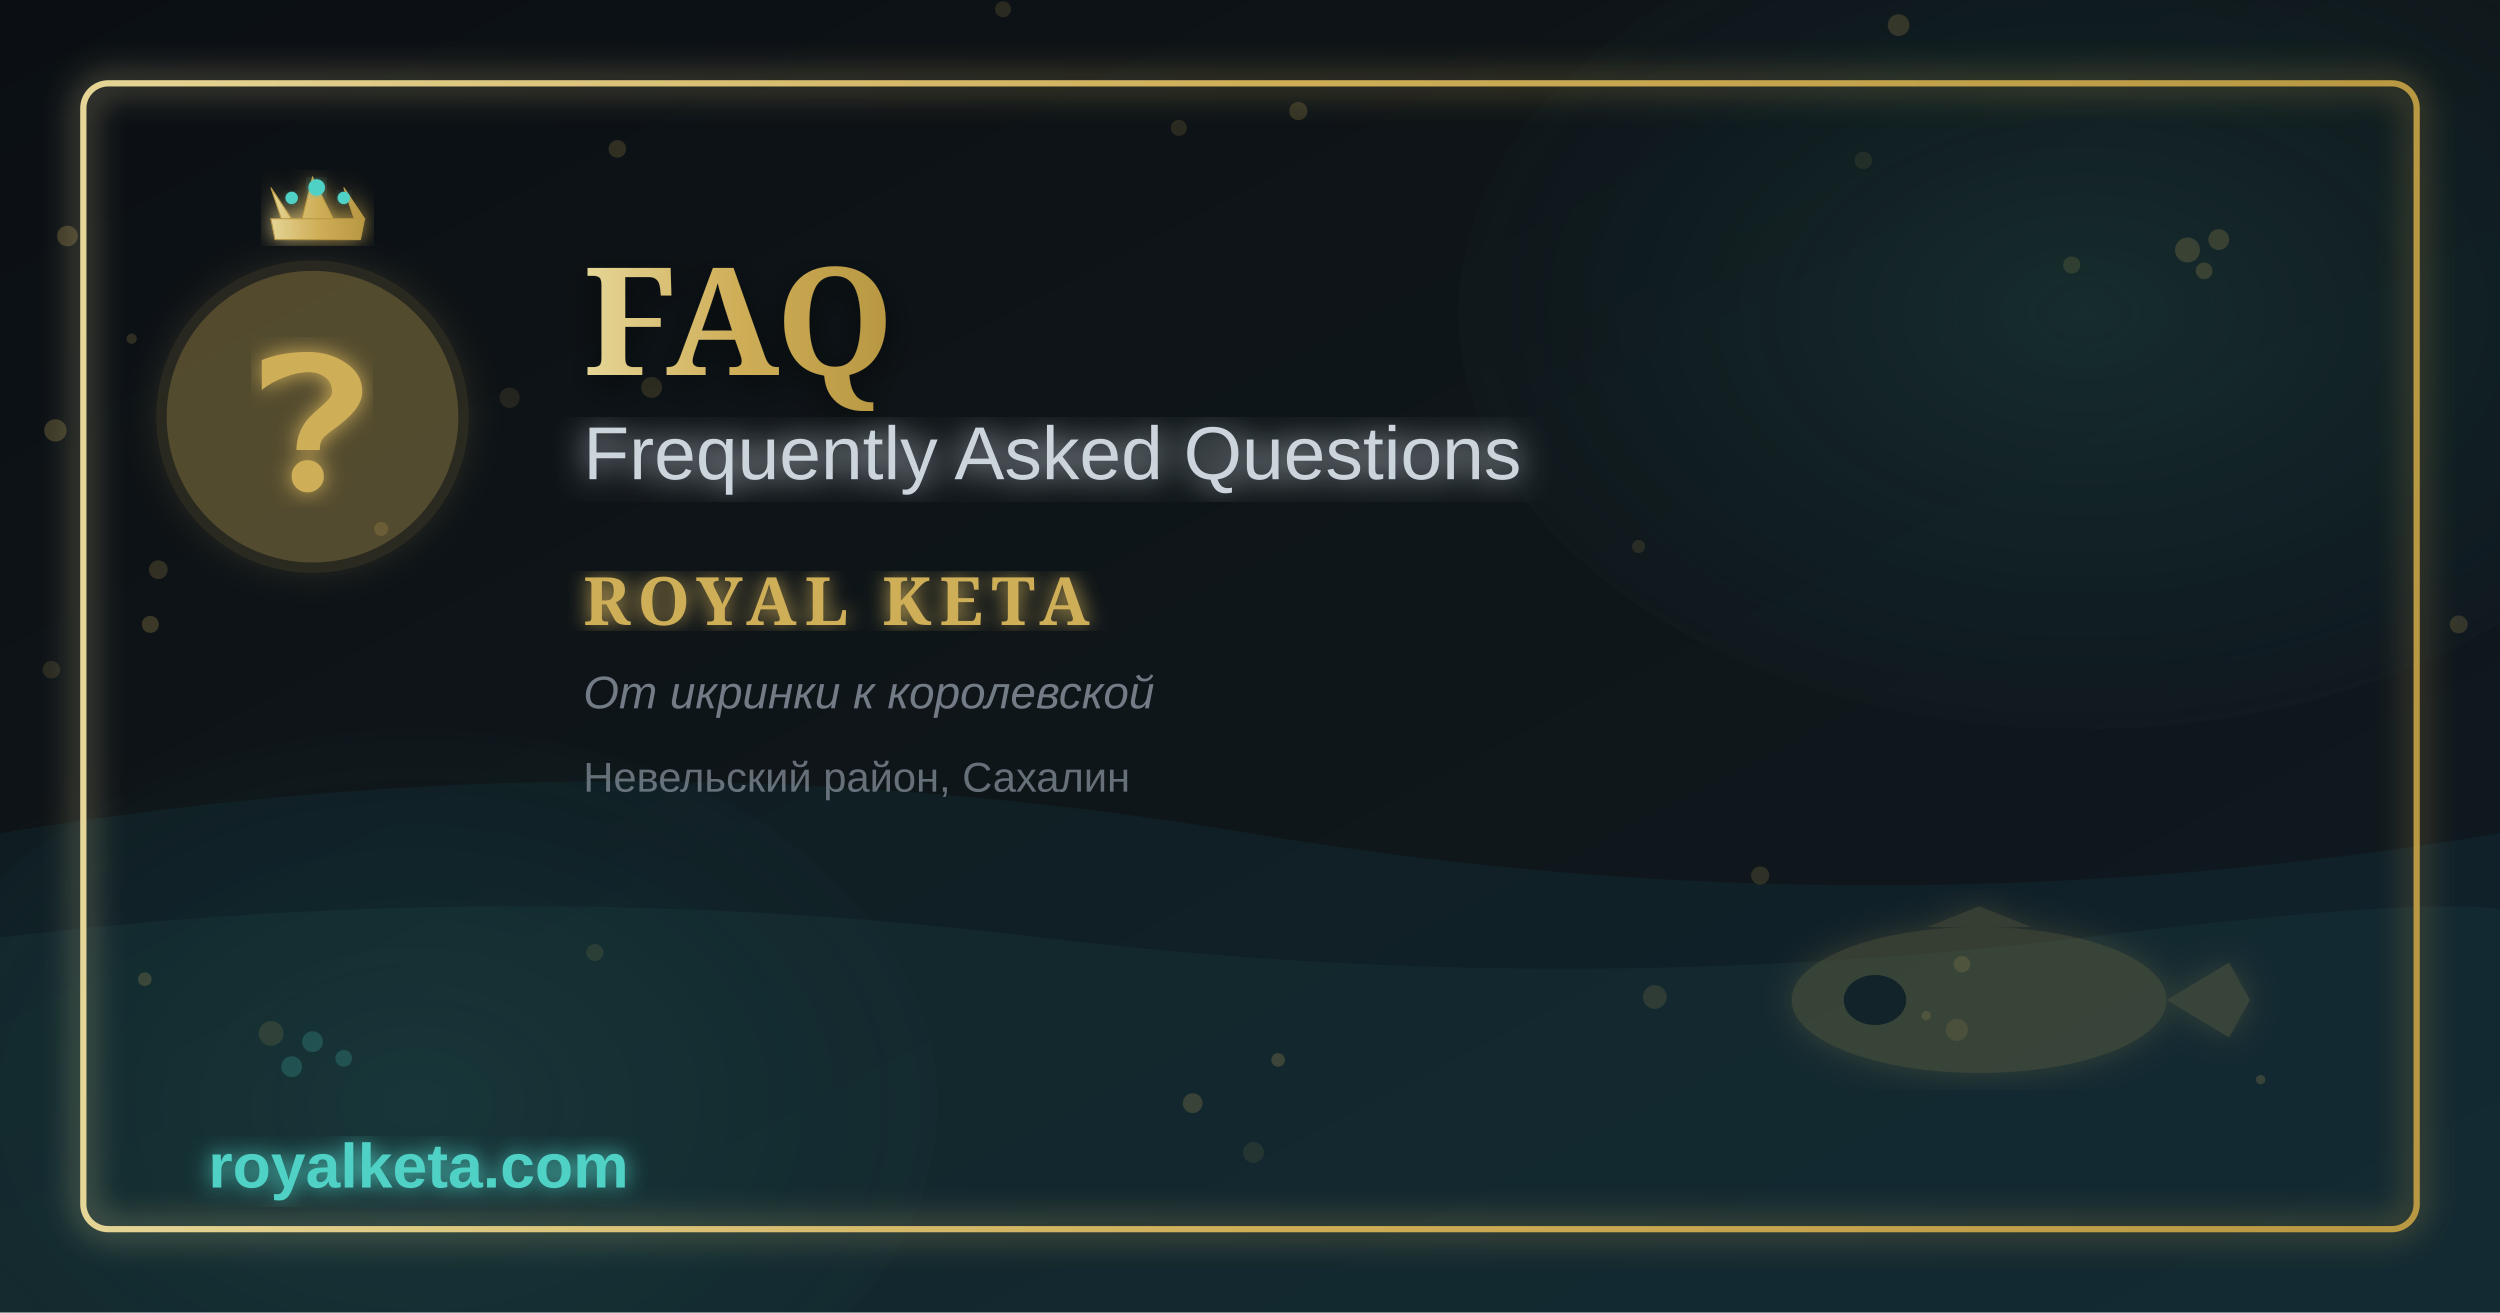
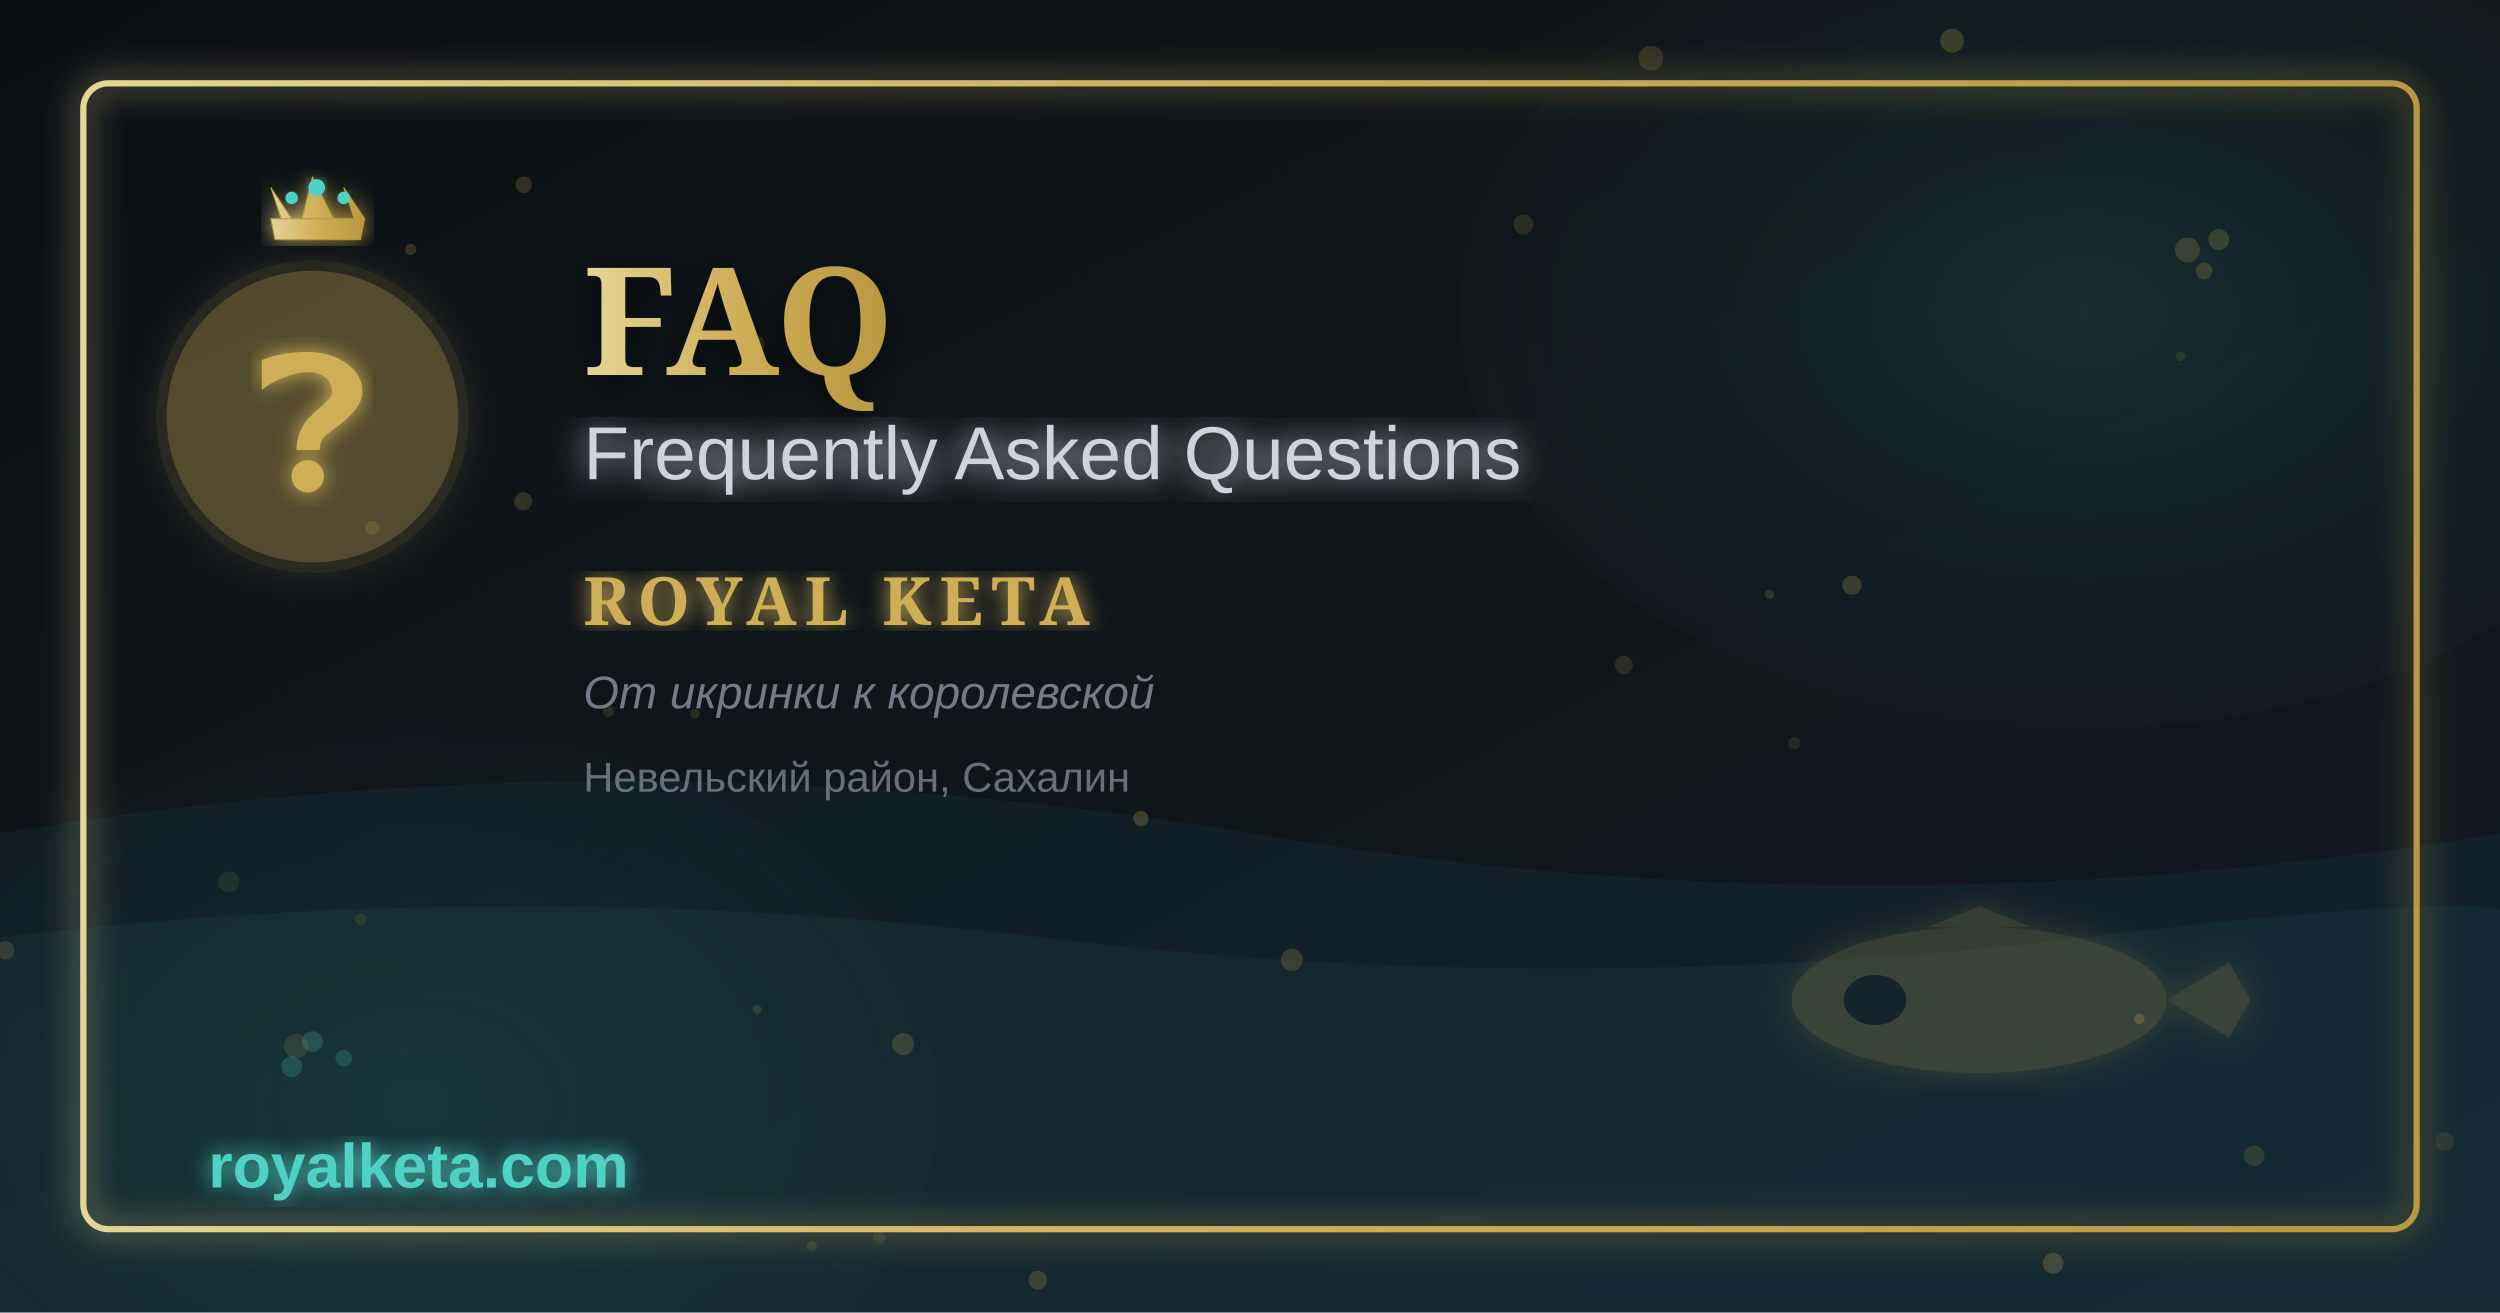
<svg xmlns="http://www.w3.org/2000/svg" width="1200" height="630">
  <defs>
    <linearGradient id="bgGradient" x1="0%" y1="0%" x2="100%" y2="100%">
      <stop offset="0%" style="stop-color:#0B0F14;stop-opacity:1" />
      <stop offset="50%" style="stop-color:#0F1619;stop-opacity:1" />
      <stop offset="100%" style="stop-color:#0F1922;stop-opacity:1" />
    </linearGradient>
    <linearGradient id="goldGradient" x1="0%" y1="0%" x2="100%" y2="0%">
      <stop offset="0%" style="stop-color:#E5D596;stop-opacity:1" />
      <stop offset="50%" style="stop-color:#CFAE58;stop-opacity:1" />
      <stop offset="100%" style="stop-color:#B89842;stop-opacity:1" />
    </linearGradient>
    <radialGradient id="oceanGradient" cx="50%" cy="50%" r="50%">
      <stop offset="0%" style="stop-color:#4FD1C5;stop-opacity:0.3" />
      <stop offset="100%" style="stop-color:#1E90A0;stop-opacity:0.05" />
    </radialGradient>
    <filter id="glow">
      <feGaussianBlur stdDeviation="5" result="coloredBlur" />
      <feMerge>
        <feMergeNode in="coloredBlur" />
        <feMergeNode in="SourceGraphic" />
      </feMerge>
    </filter>
    <filter id="softGlow">
      <feGaussianBlur stdDeviation="8" result="coloredBlur" />
      <feMerge>
        <feMergeNode in="coloredBlur" />
        <feMergeNode in="SourceGraphic" />
      </feMerge>
    </filter>
    <filter id="shadow">
      <feDropShadow dx="0" dy="4" stdDeviation="8" flood-color="#000000" flood-opacity="0.5" />
    </filter>
  </defs>
  <rect width="1200" height="630" fill="url(#bgGradient)" />
  <ellipse cx="1000" cy="150" rx="300" ry="200" fill="url(#oceanGradient)" opacity="0.4" />
  <ellipse cx="200" cy="530" rx="250" ry="180" fill="url(#oceanGradient)" opacity="0.3" />
  <path d="M 0 400 Q 300 350 600 400 T 1200 400 L 1200 630 L 0 630 Z" fill="#1E90A0" opacity="0.08" />
  <path d="M 0 450 Q 250 420 500 450 T 1000 450 T 1200 450 L 1200 630 L 0 630 Z" fill="#4FD1C5" opacity="0.05" />
-   <circle cx="63.185" cy="162.575" r="2.463" fill="#CFAE58" opacity="0.185" />
-   <circle cx="911.329" cy="12.034" r="5.217" fill="#CFAE58" opacity="0.197" />
-   <circle cx="481.462" cy="4.451" r="3.826" fill="#CFAE58" opacity="0.154" />
-   <circle cx="613.497" cy="508.762" r="3.278" fill="#CFAE58" opacity="0.215" />
-   <circle cx="285.565" cy="457.218" r="4.086" fill="#CFAE58" opacity="0.127" />
-   <circle cx="844.883" cy="420.223" r="4.361" fill="#CFAE58" opacity="0.173" />
-   <circle cx="565.839" cy="61.396" r="3.855" fill="#CFAE58" opacity="0.149" />
-   <circle cx="924.564" cy="487.507" r="2.236" fill="#CFAE58" opacity="0.16" />
-   <circle cx="1085.137" cy="518.218" r="2.251" fill="#CFAE58" opacity="0.203" />
-   <circle cx="244.597" cy="190.927" r="4.867" fill="#CFAE58" opacity="0.117" />
-   <circle cx="794.294" cy="478.563" r="5.718" fill="#CFAE58" opacity="0.151" />
-   <circle cx="1180.178" cy="299.703" r="4.298" fill="#CFAE58" opacity="0.192" />
-   <circle cx="941.741" cy="462.814" r="3.952" fill="#CFAE58" opacity="0.156" />
-   <circle cx="182.959" cy="253.909" r="3.386" fill="#CFAE58" opacity="0.184" />
-   <circle cx="72.159" cy="299.706" r="4.096" fill="#CFAE58" opacity="0.237" />
-   <circle cx="312.791" cy="185.956" r="5.025" fill="#CFAE58" opacity="0.174" />
-   <circle cx="623.209" cy="53.298" r="4.367" fill="#CFAE58" opacity="0.201" />
-   <circle cx="296.331" cy="71.46" r="4.23" fill="#CFAE58" opacity="0.187" />
-   <circle cx="26.593" cy="206.604" r="5.371" fill="#CFAE58" opacity="0.249" />
-   <circle cx="32.391" cy="113.284" r="4.97" fill="#CFAE58" opacity="0.247" />
-   <circle cx="75.985" cy="273.455" r="4.497" fill="#CFAE58" opacity="0.19" />
-   <circle cx="601.67" cy="553.144" r="5.013" fill="#CFAE58" opacity="0.1" />
-   <circle cx="894.419" cy="76.98" r="4.196" fill="#CFAE58" opacity="0.101" />
-   <circle cx="24.649" cy="321.459" r="4.219" fill="#CFAE58" opacity="0.148" />
-   <circle cx="994.426" cy="127.213" r="4.113" fill="#CFAE58" opacity="0.152" />
-   <circle cx="939.287" cy="494.34" r="5.346" fill="#CFAE58" opacity="0.114" />
-   <circle cx="69.513" cy="470.028" r="3.297" fill="#CFAE58" opacity="0.209" />
-   <circle cx="130.152" cy="496.045" r="5.946" fill="#CFAE58" opacity="0.14" />
-   <circle cx="786.487" cy="262.307" r="3.152" fill="#CFAE58" opacity="0.132" />
-   <circle cx="572.477" cy="529.534" r="4.758" fill="#CFAE58" opacity="0.205" />
+   <circle cx="547.607" cy="392.862" r="3.663" fill="#CFAE58" opacity="0.247" />
+   <circle cx="1026.866" cy="489.044" r="2.569" fill="#CFAE58" opacity="0.239" />
+   <circle cx="363.466" cy="484.488" r="2.13" fill="#CFAE58" opacity="0.145" />
+   <circle cx="731.223" cy="107.744" r="4.777" fill="#CFAE58" opacity="0.141" />
+   <circle cx="109.865" cy="423.318" r="5.055" fill="#CFAE58" opacity="0.102" />
+   <circle cx="985.476" cy="606.433" r="4.985" fill="#CFAE58" opacity="0.232" />
+   <circle cx="178.769" cy="253.295" r="3.32" fill="#CFAE58" opacity="0.17" />
+   <circle cx="849.322" cy="285.194" r="2.24" fill="#CFAE58" opacity="0.182" />
+   <circle cx="292.016" cy="341.534" r="2.636" fill="#CFAE58" opacity="0.149" />
+   <circle cx="362.784" cy="165.483" r="4.359" fill="#CFAE58" opacity="0.178" />
+   <circle cx="1173.555" cy="548.061" r="4.469" fill="#CFAE58" opacity="0.109" />
+   <circle cx="142.167" cy="502.233" r="5.808" fill="#CFAE58" opacity="0.136" />
+   <circle cx="792.462" cy="27.941" r="5.969" fill="#CFAE58" opacity="0.174" />
+   <circle cx="251.125" cy="240.603" r="4.352" fill="#CFAE58" opacity="0.207" />
+   <circle cx="779.441" cy="319.213" r="4.365" fill="#CFAE58" opacity="0.147" />
+   <circle cx="1082.046" cy="554.771" r="4.968" fill="#CFAE58" opacity="0.152" />
+   <circle cx="2.611" cy="456.192" r="4.364" fill="#CFAE58" opacity="0.169" />
+   <circle cx="498.187" cy="614.501" r="4.464" fill="#CFAE58" opacity="0.212" />
+   <circle cx="620.015" cy="460.678" r="5.292" fill="#CFAE58" opacity="0.197" />
+   <circle cx="861.218" cy="356.672" r="2.991" fill="#CFAE58" opacity="0.122" />
+   <circle cx="197.131" cy="119.684" r="2.681" fill="#CFAE58" opacity="0.209" />
+   <circle cx="937.01" cy="19.513" r="5.752" fill="#CFAE58" opacity="0.22" />
+   <circle cx="422.023" cy="593.983" r="3.095" fill="#CFAE58" opacity="0.101" />
+   <circle cx="433.433" cy="501.162" r="5.295" fill="#CFAE58" opacity="0.203" />
+   <circle cx="251.376" cy="88.691" r="3.919" fill="#CFAE58" opacity="0.196" />
+   <circle cx="173.241" cy="441.217" r="2.865" fill="#CFAE58" opacity="0.116" />
+   <circle cx="1046.618" cy="171.074" r="2.336" fill="#CFAE58" opacity="0.125" />
+   <circle cx="333.574" cy="342.562" r="2.242" fill="#CFAE58" opacity="0.15" />
+   <circle cx="888.934" cy="280.914" r="4.58" fill="#CFAE58" opacity="0.219" />
+   <circle cx="389.62" cy="598.249" r="2.458" fill="#CFAE58" opacity="0.139" />
  <rect x="40" y="40" width="1120" height="550" fill="none" stroke="url(#goldGradient)" stroke-width="3" rx="12" filter="url(#softGlow)" />
  <circle cx="150" cy="200" r="75" fill="#CFAE58" opacity="0.15" filter="url(#softGlow)" />
  <circle cx="150" cy="200" r="70" fill="#CFAE58" opacity="0.25" />
  <text x="150" y="235" font-size="90" text-anchor="middle" fill="#CFAE58" filter="url(#glow)">❓</text>
  <g transform="translate(100, 70)">
    <path d="M 30 20 L 40 35 L 35 35 Z M 50 15 L 60 35 L 45 35 Z M 65 20 L 75 35 L 70 35 Z M 30 35 L 75 35 L 73 45 L 32 45 Z" fill="url(#goldGradient)" filter="url(#glow)" stroke="#B89842" stroke-width="0.5" />
    <circle cx="40" cy="25" r="3" fill="#4FD1C5" filter="url(#glow)" />
    <circle cx="52" cy="20" r="4" fill="#4FD1C5" filter="url(#glow)" />
    <circle cx="65" cy="25" r="3" fill="#4FD1C5" filter="url(#glow)" />
  </g>
  <text x="280" y="180" font-family="Georgia, serif" font-size="72" font-weight="bold" fill="url(#goldGradient)" filter="url(#shadow)">FAQ</text>
  <text x="280" y="230" font-family="Arial, sans-serif" font-size="36" fill="#D6DEE6" opacity="0.95" filter="url(#softGlow)">Frequently Asked Questions</text>
  <text x="280" y="300" font-family="Georgia, serif" font-size="32" font-weight="bold" fill="#CFAE58" letter-spacing="4" filter="url(#glow)">ROYAL KETA</text>
  <text x="280" y="340" font-family="Arial, sans-serif" font-size="22" font-style="italic" fill="#8B95A1" opacity="0.8">От икринки к королевской</text>
  <text x="280" y="380" font-family="Arial, sans-serif" font-size="20" fill="#8B95A1" opacity="0.7">Невельский район, Сахалин</text>
  <text x="100" y="570" font-family="Arial, sans-serif" font-size="30" font-weight="bold" fill="#4FD1C5" filter="url(#glow)">royalketa.com</text>
  <g transform="translate(950, 480)" opacity="0.2" filter="url(#softGlow)">
    <ellipse cx="0" cy="0" rx="90" ry="35" fill="#CFAE58" />
    <path d="M 90 0 L 120 -18 L 130 0 L 120 18 Z" fill="#CFAE58" />
    <path d="M -25 -35 L 0 -45 L 25 -35 Z" fill="#CFAE58" />
    <ellipse cx="-50" cy="0" rx="15" ry="12" fill="#0B0F14" />
  </g>
  <g opacity="0.2">
    <circle cx="1050" cy="120" r="6" fill="#CFAE58" />
    <circle cx="1065" cy="115" r="5" fill="#CFAE58" />
    <circle cx="1058" cy="130" r="4" fill="#CFAE58" />
    <circle cx="150" cy="500" r="5" fill="#4FD1C5" />
    <circle cx="165" cy="508" r="4" fill="#4FD1C5" />
    <circle cx="140" cy="512" r="5" fill="#4FD1C5" />
  </g>
</svg>
